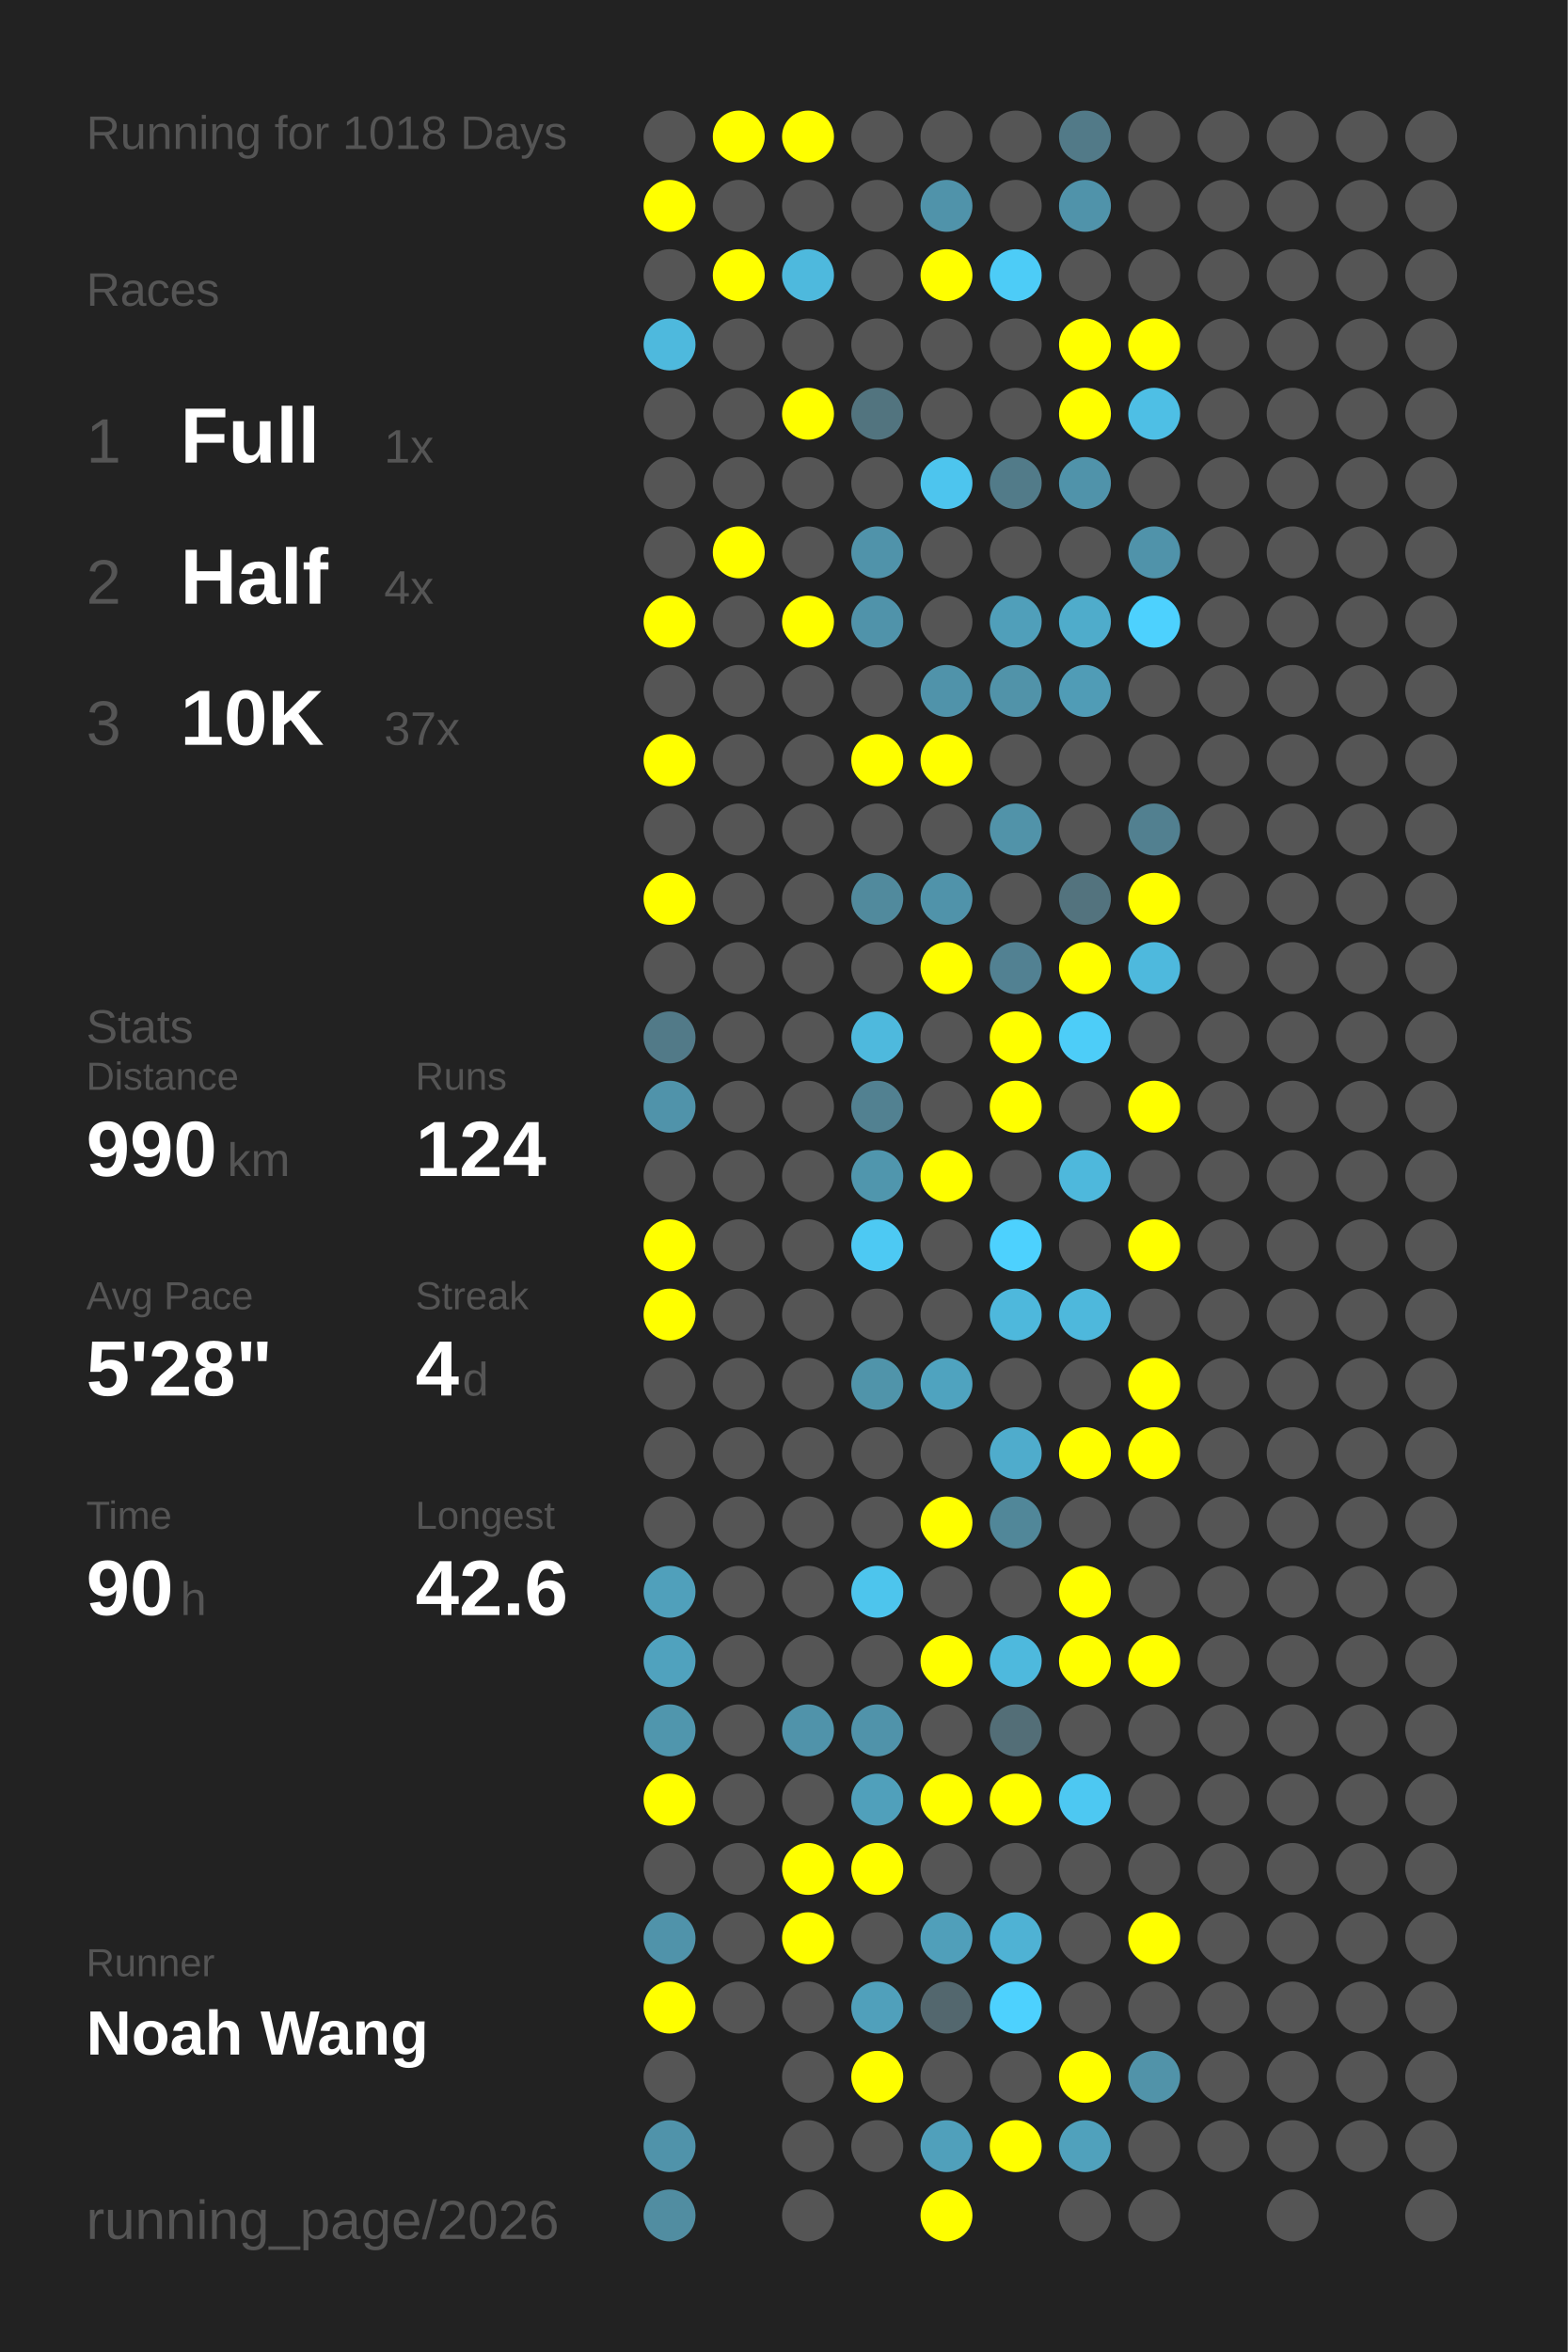
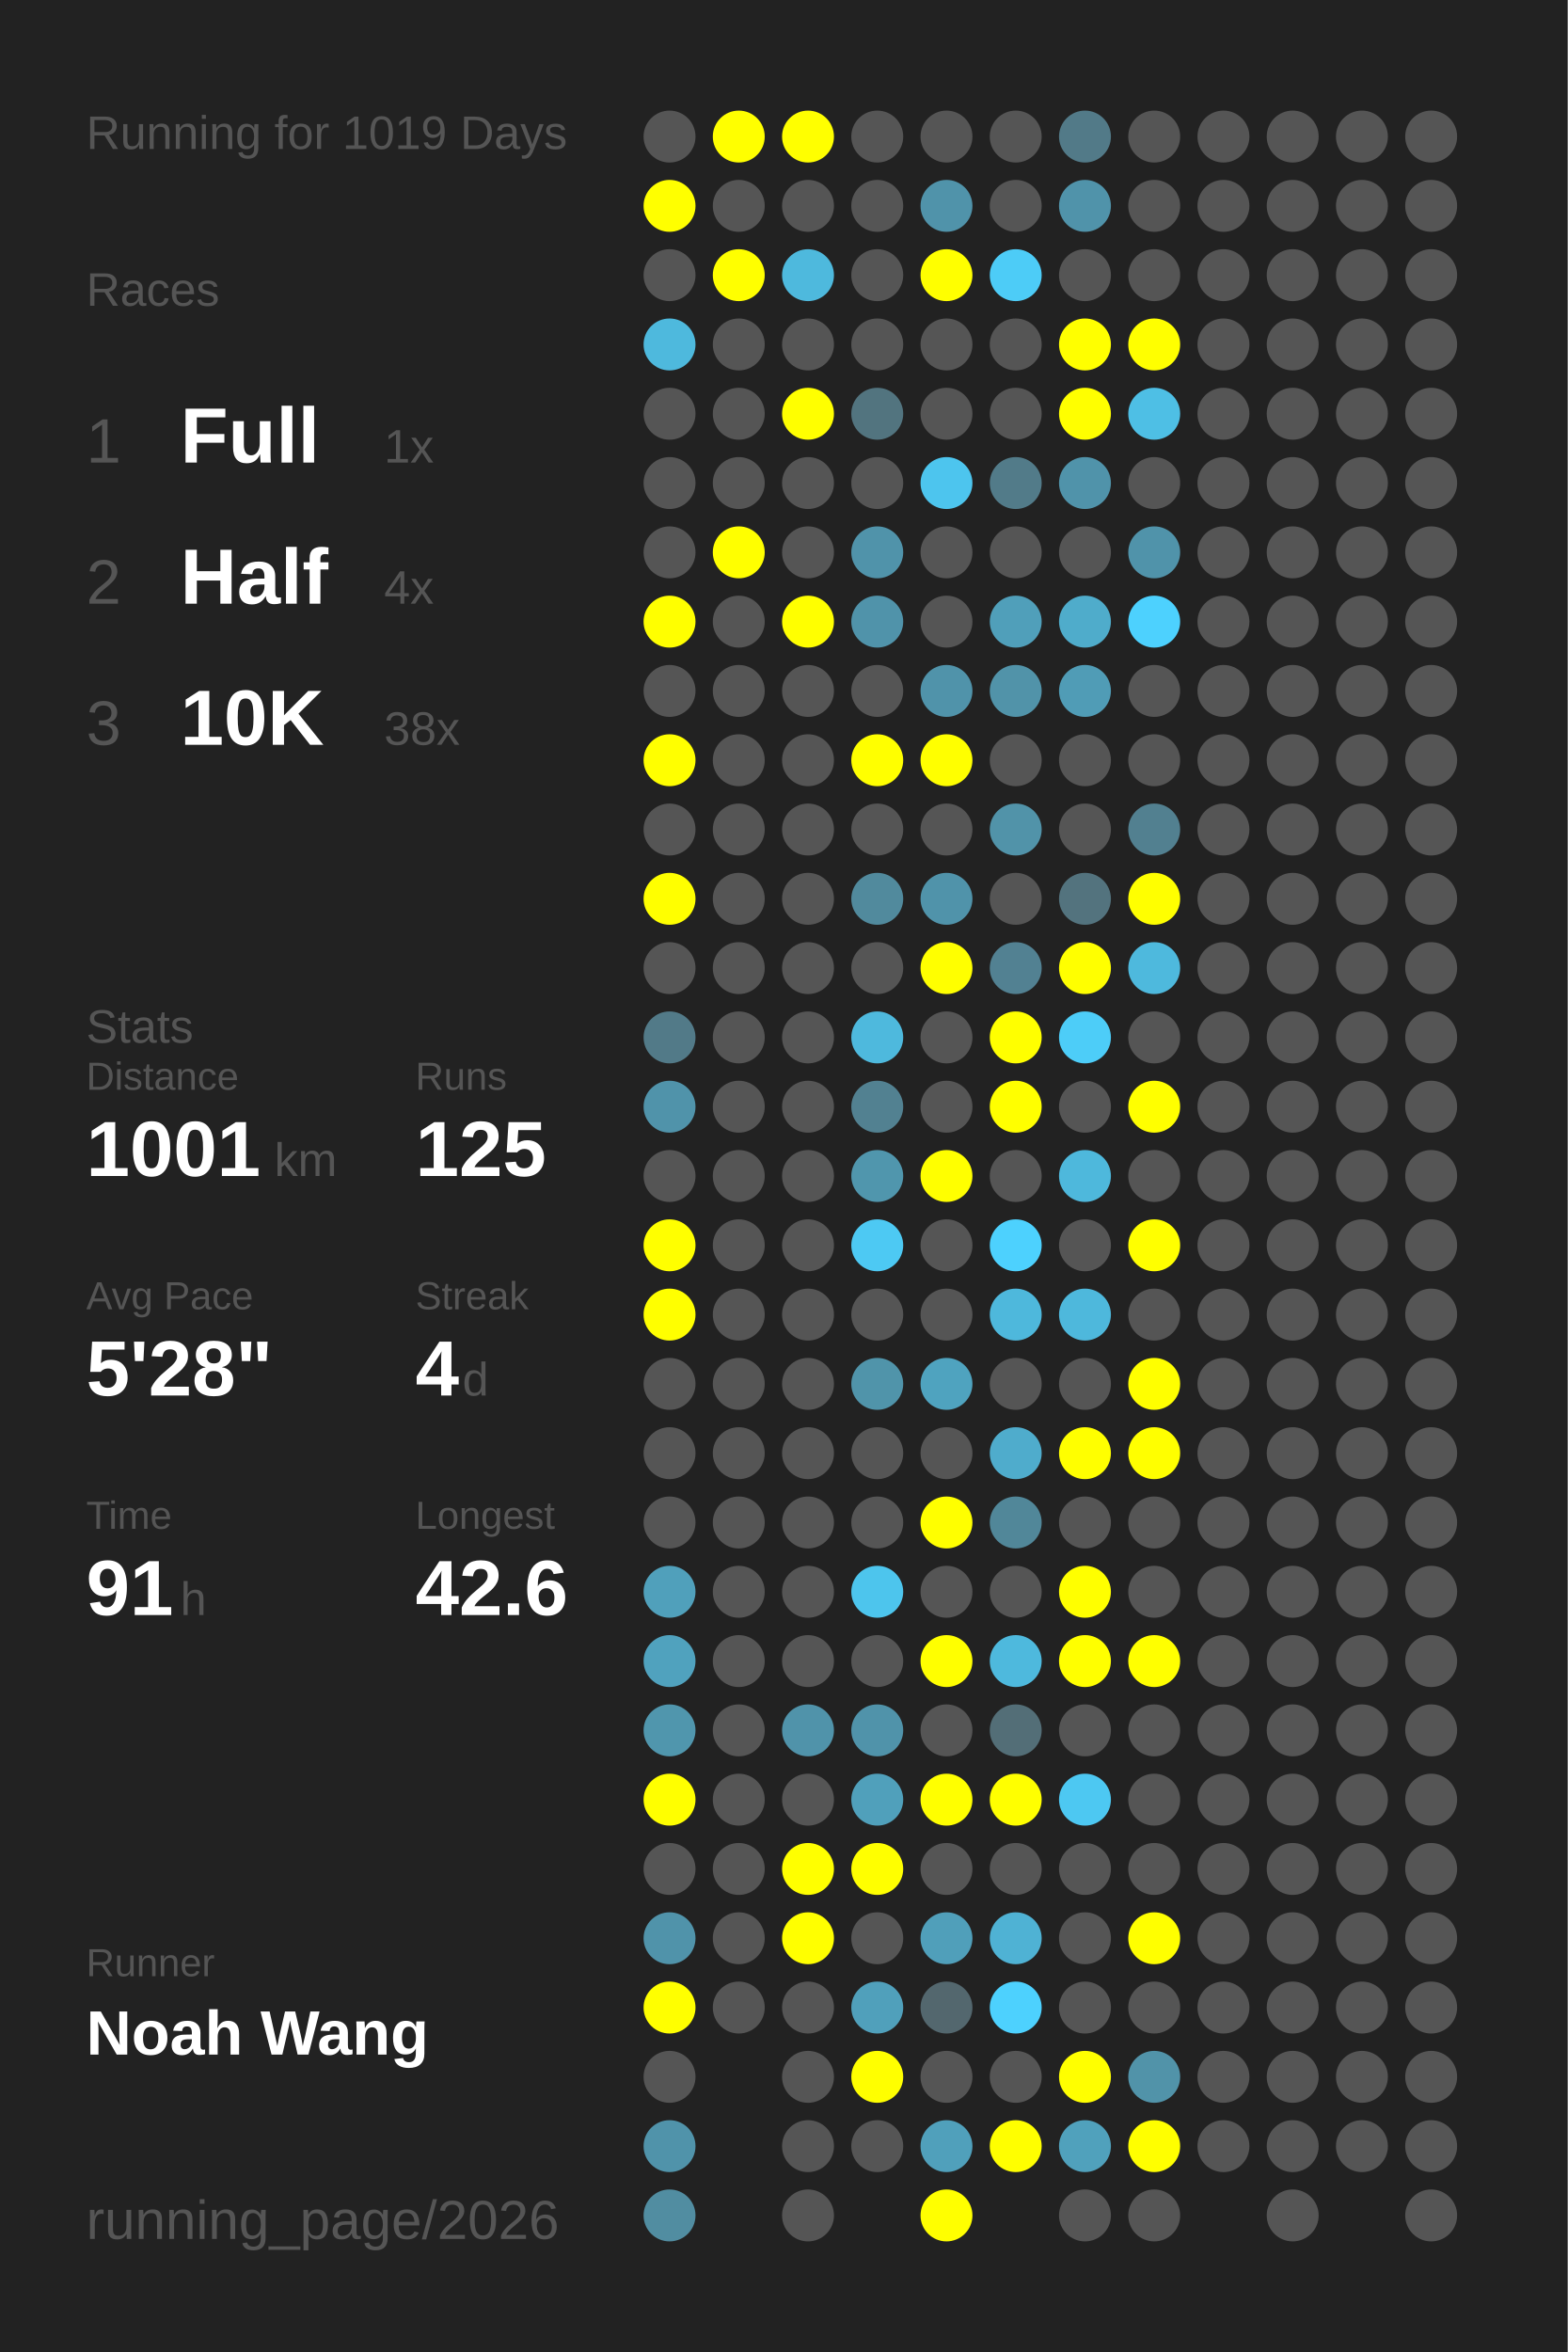
<svg xmlns="http://www.w3.org/2000/svg" baseProfile="full" height="300mm" version="1.1" viewBox="0,0,200,300" width="200mm">
  <defs />
  <rect fill="#222222" height="300" width="200" x="0" y="0" />
-   <text fill="#555555" style="font-size:6px; font-family:Arial;" x="11" y="19">Running for 1018 Days</text>
+   <text fill="#555555" style="font-size:6px; font-family:Arial;" x="11" y="19">Running for 1019 Days</text>
  <text fill="#555555" style="font-size:6px; font-family:Arial;" x="11" y="39">Races</text>
  <text fill="#555555" style="font-size:8px; font-family:Arial;" x="11" y="59">1</text>
  <text fill="#FFFFFF" style="font-size:10px; font-family:Arial; font-weight:bold;" x="23" y="59">Full</text>
  <text fill="#555555" style="font-size:6px; font-family:Arial;" x="49" y="59">1x</text>
  <text fill="#555555" style="font-size:8px; font-family:Arial;" x="11" y="77">2</text>
  <text fill="#FFFFFF" style="font-size:10px; font-family:Arial; font-weight:bold;" x="23" y="77">Half</text>
  <text fill="#555555" style="font-size:6px; font-family:Arial;" x="49" y="77">4x</text>
  <text fill="#555555" style="font-size:8px; font-family:Arial;" x="11" y="95">3</text>
  <text fill="#FFFFFF" style="font-size:10px; font-family:Arial; font-weight:bold;" x="23" y="95">10K</text>
-   <text fill="#555555" style="font-size:6px; font-family:Arial;" x="49" y="95">37x</text>
+   <text fill="#555555" style="font-size:6px; font-family:Arial;" x="49" y="95">38x</text>
  <text fill="#555555" style="font-size:6px; font-family:Arial;" x="11" y="133">Stats</text>
  <text fill="#555555" style="font-size:5px; font-family:Arial;" x="11" y="139">Distance</text>
-   <text fill="#FFFFFF" style="font-size:10px; font-family:Arial; font-weight:bold;" x="11" y="150">990</text>
-   <text fill="#555555" style="font-size:6px; font-family:Arial;" x="29" y="150">km</text>
+   <text fill="#FFFFFF" style="font-size:10px; font-family:Arial; font-weight:bold;" x="11" y="150">1001</text>
+   <text fill="#555555" style="font-size:6px; font-family:Arial;" x="35" y="150">km</text>
  <text fill="#555555" style="font-size:5px; font-family:Arial;" x="53" y="139">Runs</text>
-   <text fill="#FFFFFF" style="font-size:10px; font-family:Arial; font-weight:bold;" x="53" y="150">124</text>
+   <text fill="#FFFFFF" style="font-size:10px; font-family:Arial; font-weight:bold;" x="53" y="150">125</text>
  <text fill="#555555" style="font-size:5px; font-family:Arial;" x="11" y="167">Avg Pace</text>
  <text fill="#FFFFFF" style="font-size:10px; font-family:Arial; font-weight:bold;" x="11" y="178">5'28"</text>
  <text fill="#555555" style="font-size:5px; font-family:Arial;" x="53" y="167">Streak</text>
  <text fill="#FFFFFF" style="font-size:10px; font-family:Arial; font-weight:bold;" x="53" y="178">4</text>
  <text fill="#555555" style="font-size:6px; font-family:Arial;" x="59" y="178">d</text>
  <text fill="#555555" style="font-size:5px; font-family:Arial;" x="11" y="195">Time</text>
-   <text fill="#FFFFFF" style="font-size:10px; font-family:Arial; font-weight:bold;" x="11" y="206">90</text>
+   <text fill="#FFFFFF" style="font-size:10px; font-family:Arial; font-weight:bold;" x="11" y="206">91</text>
  <text fill="#555555" style="font-size:6px; font-family:Arial;" x="23" y="206">h</text>
  <text fill="#555555" style="font-size:5px; font-family:Arial;" x="53" y="195">Longest</text>
  <text fill="#FFFFFF" style="font-size:10px; font-family:Arial; font-weight:bold;" x="53" y="206">42.6</text>
  <text fill="#555555" style="font-size:5px; font-family:Arial;" x="11" y="252.065">Runner</text>
  <text fill="#FFFFFF" style="font-size:8px; font-family:Arial; font-weight:bold;" x="11" y="262.065">Noah Wang</text>
  <text fill="#555555" style="font-size:7px; font-family:Arial;" x="11" y="285.581">running_page/2026</text>
  <circle cx="85.417" cy="17.419" fill="#555555" r="3.312" />
  <circle cx="85.417" cy="26.258" fill="#FFFF00" r="3.312" />
  <circle cx="85.417" cy="35.097" fill="#555555" r="3.312" />
  <circle cx="85.417" cy="43.935" fill="#4eb9dd" r="3.312" />
  <circle cx="85.417" cy="52.774" fill="#555555" r="3.312" />
  <circle cx="85.417" cy="61.613" fill="#555555" r="3.312" />
  <circle cx="85.417" cy="70.452" fill="#555555" r="3.312" />
  <circle cx="85.417" cy="79.29" fill="#FFFF00" r="3.312" />
  <circle cx="85.417" cy="88.129" fill="#555555" r="3.312" />
  <circle cx="85.417" cy="96.968" fill="#FFFF00" r="3.312" />
  <circle cx="85.417" cy="105.806" fill="#555555" r="3.312" />
  <circle cx="85.417" cy="114.645" fill="#FFFF00" r="3.312" />
  <circle cx="85.417" cy="123.484" fill="#555555" r="3.312" />
  <circle cx="85.417" cy="132.323" fill="#527a88" r="3.312" />
  <circle cx="85.417" cy="141.161" fill="#5093aa" r="3.312" />
  <circle cx="85.417" cy="150" fill="#555555" r="3.312" />
  <circle cx="85.417" cy="158.839" fill="#FFFF00" r="3.312" />
  <circle cx="85.417" cy="167.677" fill="#FFFF00" r="3.312" />
  <circle cx="85.417" cy="176.516" fill="#555555" r="3.312" />
  <circle cx="85.417" cy="185.355" fill="#555555" r="3.312" />
  <circle cx="85.417" cy="194.194" fill="#555555" r="3.312" />
  <circle cx="85.417" cy="203.032" fill="#50a0bb" r="3.312" />
  <circle cx="85.417" cy="211.871" fill="#50a2be" r="3.312" />
  <circle cx="85.417" cy="220.71" fill="#5096ad" r="3.312" />
  <circle cx="85.417" cy="229.548" fill="#FFFF00" r="3.312" />
  <circle cx="85.417" cy="238.387" fill="#555555" r="3.312" />
  <circle cx="85.417" cy="247.226" fill="#5093aa" r="3.312" />
  <circle cx="85.417" cy="256.065" fill="#FFFF00" r="3.312" />
  <circle cx="85.417" cy="264.903" fill="#555555" r="3.312" />
  <circle cx="85.417" cy="273.742" fill="#5093aa" r="3.312" />
  <circle cx="85.417" cy="282.581" fill="#518da1" r="3.312" />
  <circle cx="94.25" cy="17.419" fill="#FFFF00" r="3.312" />
  <circle cx="94.25" cy="26.258" fill="#555555" r="3.312" />
  <circle cx="94.25" cy="35.097" fill="#FFFF00" r="3.312" />
  <circle cx="94.25" cy="43.935" fill="#555555" r="3.312" />
  <circle cx="94.25" cy="52.774" fill="#555555" r="3.312" />
  <circle cx="94.25" cy="61.613" fill="#555555" r="3.312" />
  <circle cx="94.25" cy="70.452" fill="#FFFF00" r="3.312" />
  <circle cx="94.25" cy="79.29" fill="#555555" r="3.312" />
  <circle cx="94.25" cy="88.129" fill="#555555" r="3.312" />
  <circle cx="94.25" cy="96.968" fill="#555555" r="3.312" />
  <circle cx="94.25" cy="105.806" fill="#555555" r="3.312" />
  <circle cx="94.25" cy="114.645" fill="#555555" r="3.312" />
  <circle cx="94.25" cy="123.484" fill="#555555" r="3.312" />
  <circle cx="94.25" cy="132.323" fill="#555555" r="3.312" />
  <circle cx="94.25" cy="141.161" fill="#555555" r="3.312" />
  <circle cx="94.25" cy="150" fill="#555555" r="3.312" />
  <circle cx="94.25" cy="158.839" fill="#555555" r="3.312" />
  <circle cx="94.25" cy="167.677" fill="#555555" r="3.312" />
  <circle cx="94.25" cy="176.516" fill="#555555" r="3.312" />
  <circle cx="94.25" cy="185.355" fill="#555555" r="3.312" />
  <circle cx="94.25" cy="194.194" fill="#555555" r="3.312" />
  <circle cx="94.25" cy="203.032" fill="#555555" r="3.312" />
  <circle cx="94.25" cy="211.871" fill="#555555" r="3.312" />
  <circle cx="94.25" cy="220.71" fill="#555555" r="3.312" />
  <circle cx="94.25" cy="229.548" fill="#555555" r="3.312" />
  <circle cx="94.25" cy="238.387" fill="#555555" r="3.312" />
  <circle cx="94.25" cy="247.226" fill="#555555" r="3.312" />
  <circle cx="94.25" cy="256.065" fill="#555555" r="3.312" />
  <circle cx="103.083" cy="17.419" fill="#FFFF00" r="3.312" />
  <circle cx="103.083" cy="26.258" fill="#555555" r="3.312" />
  <circle cx="103.083" cy="35.097" fill="#4eb9dd" r="3.312" />
  <circle cx="103.083" cy="43.935" fill="#555555" r="3.312" />
  <circle cx="103.083" cy="52.774" fill="#FFFF00" r="3.312" />
  <circle cx="103.083" cy="61.613" fill="#555555" r="3.312" />
  <circle cx="103.083" cy="70.452" fill="#555555" r="3.312" />
  <circle cx="103.083" cy="79.29" fill="#FFFF00" r="3.312" />
  <circle cx="103.083" cy="88.129" fill="#555555" r="3.312" />
  <circle cx="103.083" cy="96.968" fill="#555555" r="3.312" />
  <circle cx="103.083" cy="105.806" fill="#555555" r="3.312" />
  <circle cx="103.083" cy="114.645" fill="#555555" r="3.312" />
  <circle cx="103.083" cy="123.484" fill="#555555" r="3.312" />
  <circle cx="103.083" cy="132.323" fill="#555555" r="3.312" />
  <circle cx="103.083" cy="141.161" fill="#555555" r="3.312" />
  <circle cx="103.083" cy="150" fill="#555555" r="3.312" />
  <circle cx="103.083" cy="158.839" fill="#555555" r="3.312" />
  <circle cx="103.083" cy="167.677" fill="#555555" r="3.312" />
  <circle cx="103.083" cy="176.516" fill="#555555" r="3.312" />
  <circle cx="103.083" cy="185.355" fill="#555555" r="3.312" />
  <circle cx="103.083" cy="194.194" fill="#555555" r="3.312" />
  <circle cx="103.083" cy="203.032" fill="#555555" r="3.312" />
  <circle cx="103.083" cy="211.871" fill="#555555" r="3.312" />
  <circle cx="103.083" cy="220.71" fill="#5093aa" r="3.312" />
  <circle cx="103.083" cy="229.548" fill="#555555" r="3.312" />
  <circle cx="103.083" cy="238.387" fill="#FFFF00" r="3.312" />
  <circle cx="103.083" cy="247.226" fill="#FFFF00" r="3.312" />
  <circle cx="103.083" cy="256.065" fill="#555555" r="3.312" />
  <circle cx="103.083" cy="264.903" fill="#555555" r="3.312" />
  <circle cx="103.083" cy="273.742" fill="#555555" r="3.312" />
  <circle cx="103.083" cy="282.581" fill="#555555" r="3.312" />
  <circle cx="111.917" cy="17.419" fill="#555555" r="3.312" />
  <circle cx="111.917" cy="26.258" fill="#555555" r="3.312" />
  <circle cx="111.917" cy="35.097" fill="#555555" r="3.312" />
  <circle cx="111.917" cy="43.935" fill="#555555" r="3.312" />
  <circle cx="111.917" cy="52.774" fill="#52747f" r="3.312" />
  <circle cx="111.917" cy="61.613" fill="#555555" r="3.312" />
  <circle cx="111.917" cy="70.452" fill="#5093aa" r="3.312" />
  <circle cx="111.917" cy="79.29" fill="#5093aa" r="3.312" />
  <circle cx="111.917" cy="88.129" fill="#555555" r="3.312" />
  <circle cx="111.917" cy="96.968" fill="#FFFF00" r="3.312" />
  <circle cx="111.917" cy="105.806" fill="#555555" r="3.312" />
  <circle cx="111.917" cy="114.645" fill="#518a9d" r="3.312" />
  <circle cx="111.917" cy="123.484" fill="#555555" r="3.312" />
  <circle cx="111.917" cy="132.323" fill="#4eb9dd" r="3.312" />
  <circle cx="111.917" cy="141.161" fill="#528191" r="3.312" />
  <circle cx="111.917" cy="150" fill="#5096ad" r="3.312" />
  <circle cx="111.917" cy="158.839" fill="#4dc9f3" r="3.312" />
  <circle cx="111.917" cy="167.677" fill="#555555" r="3.312" />
  <circle cx="111.917" cy="176.516" fill="#5094aa" r="3.312" />
  <circle cx="111.917" cy="185.355" fill="#555555" r="3.312" />
  <circle cx="111.917" cy="194.194" fill="#555555" r="3.312" />
  <circle cx="111.917" cy="203.032" fill="#4dc5ed" r="3.312" />
  <circle cx="111.917" cy="211.871" fill="#555555" r="3.312" />
  <circle cx="111.917" cy="220.71" fill="#5093aa" r="3.312" />
  <circle cx="111.917" cy="229.548" fill="#50a0bb" r="3.312" />
  <circle cx="111.917" cy="238.387" fill="#FFFF00" r="3.312" />
  <circle cx="111.917" cy="247.226" fill="#555555" r="3.312" />
  <circle cx="111.917" cy="256.065" fill="#50a0bb" r="3.312" />
  <circle cx="111.917" cy="264.903" fill="#FFFF00" r="3.312" />
  <circle cx="111.917" cy="273.742" fill="#555555" r="3.312" />
  <circle cx="120.75" cy="17.419" fill="#555555" r="3.312" />
  <circle cx="120.75" cy="26.258" fill="#5093aa" r="3.312" />
  <circle cx="120.75" cy="35.097" fill="#FFFF00" r="3.312" />
  <circle cx="120.75" cy="43.935" fill="#555555" r="3.312" />
  <circle cx="120.75" cy="52.774" fill="#555555" r="3.312" />
  <circle cx="120.75" cy="61.613" fill="#4dc5ee" r="3.312" />
  <circle cx="120.75" cy="70.452" fill="#555555" r="3.312" />
  <circle cx="120.75" cy="79.29" fill="#555555" r="3.312" />
  <circle cx="120.75" cy="88.129" fill="#5093aa" r="3.312" />
  <circle cx="120.75" cy="96.968" fill="#FFFF00" r="3.312" />
  <circle cx="120.75" cy="105.806" fill="#555555" r="3.312" />
  <circle cx="120.75" cy="114.645" fill="#5093aa" r="3.312" />
  <circle cx="120.75" cy="123.484" fill="#FFFF00" r="3.312" />
  <circle cx="120.75" cy="132.323" fill="#555555" r="3.312" />
  <circle cx="120.75" cy="141.161" fill="#555555" r="3.312" />
  <circle cx="120.75" cy="150" fill="#FFFF00" r="3.312" />
  <circle cx="120.75" cy="158.839" fill="#555555" r="3.312" />
  <circle cx="120.75" cy="167.677" fill="#555555" r="3.312" />
  <circle cx="120.75" cy="176.516" fill="#4fa3bf" r="3.312" />
  <circle cx="120.75" cy="185.355" fill="#555555" r="3.312" />
  <circle cx="120.75" cy="194.194" fill="#FFFF00" r="3.312" />
  <circle cx="120.75" cy="203.032" fill="#555555" r="3.312" />
  <circle cx="120.75" cy="211.871" fill="#FFFF00" r="3.312" />
  <circle cx="120.75" cy="220.71" fill="#555555" r="3.312" />
  <circle cx="120.75" cy="229.548" fill="#FFFF00" r="3.312" />
  <circle cx="120.75" cy="238.387" fill="#555555" r="3.312" />
  <circle cx="120.75" cy="247.226" fill="#509fba" r="3.312" />
  <circle cx="120.75" cy="256.065" fill="#53676e" r="3.312" />
  <circle cx="120.75" cy="264.903" fill="#555555" r="3.312" />
  <circle cx="120.75" cy="273.742" fill="#50a0bb" r="3.312" />
  <circle cx="120.75" cy="282.581" fill="#FFFF00" r="3.312" />
  <circle cx="129.583" cy="17.419" fill="#555555" r="3.312" />
  <circle cx="129.583" cy="26.258" fill="#555555" r="3.312" />
  <circle cx="129.583" cy="35.097" fill="#4dccf7" r="3.312" />
  <circle cx="129.583" cy="43.935" fill="#555555" r="3.312" />
  <circle cx="129.583" cy="52.774" fill="#555555" r="3.312" />
  <circle cx="129.583" cy="61.613" fill="#527b89" r="3.312" />
  <circle cx="129.583" cy="70.452" fill="#555555" r="3.312" />
  <circle cx="129.583" cy="79.29" fill="#509fba" r="3.312" />
  <circle cx="129.583" cy="88.129" fill="#5193a9" r="3.312" />
  <circle cx="129.583" cy="96.968" fill="#555555" r="3.312" />
  <circle cx="129.583" cy="105.806" fill="#5193a9" r="3.312" />
  <circle cx="129.583" cy="114.645" fill="#555555" r="3.312" />
  <circle cx="129.583" cy="123.484" fill="#528192" r="3.312" />
  <circle cx="129.583" cy="132.323" fill="#FFFF00" r="3.312" />
  <circle cx="129.583" cy="141.161" fill="#FFFF00" r="3.312" />
  <circle cx="129.583" cy="150" fill="#555555" r="3.312" />
  <circle cx="129.583" cy="158.839" fill="#4dd1fe" r="3.312" />
  <circle cx="129.583" cy="167.677" fill="#4eb8dc" r="3.312" />
  <circle cx="129.583" cy="176.516" fill="#555555" r="3.312" />
  <circle cx="129.583" cy="185.355" fill="#4faccc" r="3.312" />
  <circle cx="129.583" cy="194.194" fill="#518799" r="3.312" />
  <circle cx="129.583" cy="203.032" fill="#555555" r="3.312" />
  <circle cx="129.583" cy="211.871" fill="#4eb9dd" r="3.312" />
  <circle cx="129.583" cy="220.71" fill="#536e77" r="3.312" />
  <circle cx="129.583" cy="229.548" fill="#FFFF00" r="3.312" />
  <circle cx="129.583" cy="238.387" fill="#555555" r="3.312" />
  <circle cx="129.583" cy="247.226" fill="#4fb2d4" r="3.312" />
  <circle cx="129.583" cy="256.065" fill="#4dd1fe" r="3.312" />
  <circle cx="129.583" cy="264.903" fill="#555555" r="3.312" />
  <circle cx="129.583" cy="273.742" fill="#FFFF00" r="3.312" />
  <circle cx="138.417" cy="17.419" fill="#527a88" r="3.312" />
  <circle cx="138.417" cy="26.258" fill="#5093aa" r="3.312" />
  <circle cx="138.417" cy="35.097" fill="#555555" r="3.312" />
  <circle cx="138.417" cy="43.935" fill="#FFFF00" r="3.312" />
  <circle cx="138.417" cy="52.774" fill="#FFFF00" r="3.312" />
  <circle cx="138.417" cy="61.613" fill="#5093aa" r="3.312" />
  <circle cx="138.417" cy="70.452" fill="#555555" r="3.312" />
  <circle cx="138.417" cy="79.29" fill="#4faccb" r="3.312" />
  <circle cx="138.417" cy="88.129" fill="#509cb6" r="3.312" />
  <circle cx="138.417" cy="96.968" fill="#555555" r="3.312" />
  <circle cx="138.417" cy="105.806" fill="#555555" r="3.312" />
  <circle cx="138.417" cy="114.645" fill="#53737e" r="3.312" />
  <circle cx="138.417" cy="123.484" fill="#FFFF00" r="3.312" />
  <circle cx="138.417" cy="132.323" fill="#4dcdf8" r="3.312" />
  <circle cx="138.417" cy="141.161" fill="#555555" r="3.312" />
  <circle cx="138.417" cy="150" fill="#4eb8dc" r="3.312" />
  <circle cx="138.417" cy="158.839" fill="#555555" r="3.312" />
  <circle cx="138.417" cy="167.677" fill="#4eb8dc" r="3.312" />
  <circle cx="138.417" cy="176.516" fill="#555555" r="3.312" />
  <circle cx="138.417" cy="185.355" fill="#FFFF00" r="3.312" />
  <circle cx="138.417" cy="194.194" fill="#555555" r="3.312" />
  <circle cx="138.417" cy="203.032" fill="#FFFF00" r="3.312" />
  <circle cx="138.417" cy="211.871" fill="#FFFF00" r="3.312" />
  <circle cx="138.417" cy="220.71" fill="#555555" r="3.312" />
  <circle cx="138.417" cy="229.548" fill="#4dc8f2" r="3.312" />
  <circle cx="138.417" cy="238.387" fill="#555555" r="3.312" />
  <circle cx="138.417" cy="247.226" fill="#555555" r="3.312" />
  <circle cx="138.417" cy="256.065" fill="#555555" r="3.312" />
  <circle cx="138.417" cy="264.903" fill="#FFFF00" r="3.312" />
  <circle cx="138.417" cy="273.742" fill="#50a1bc" r="3.312" />
  <circle cx="138.417" cy="282.581" fill="#555555" r="3.312" />
  <circle cx="147.25" cy="17.419" fill="#555555" r="3.312" />
  <circle cx="147.25" cy="26.258" fill="#555555" r="3.312" />
  <circle cx="147.25" cy="35.097" fill="#555555" r="3.312" />
  <circle cx="147.25" cy="43.935" fill="#FFFF00" r="3.312" />
  <circle cx="147.25" cy="52.774" fill="#4ebfe5" r="3.312" />
  <circle cx="147.25" cy="61.613" fill="#555555" r="3.312" />
  <circle cx="147.25" cy="70.452" fill="#5093aa" r="3.312" />
  <circle cx="147.25" cy="79.29" fill="#4dd1fe" r="3.312" />
  <circle cx="147.25" cy="88.129" fill="#555555" r="3.312" />
  <circle cx="147.25" cy="96.968" fill="#555555" r="3.312" />
  <circle cx="147.25" cy="105.806" fill="#528090" r="3.312" />
  <circle cx="147.25" cy="114.645" fill="#FFFF00" r="3.312" />
  <circle cx="147.25" cy="123.484" fill="#4eb9dd" r="3.312" />
  <circle cx="147.25" cy="132.323" fill="#555555" r="3.312" />
  <circle cx="147.25" cy="141.161" fill="#FFFF00" r="3.312" />
  <circle cx="147.25" cy="150" fill="#555555" r="3.312" />
  <circle cx="147.25" cy="158.839" fill="#FFFF00" r="3.312" />
  <circle cx="147.25" cy="167.677" fill="#555555" r="3.312" />
  <circle cx="147.25" cy="176.516" fill="#FFFF00" r="3.312" />
  <circle cx="147.25" cy="185.355" fill="#FFFF00" r="3.312" />
  <circle cx="147.25" cy="194.194" fill="#555555" r="3.312" />
  <circle cx="147.25" cy="203.032" fill="#555555" r="3.312" />
  <circle cx="147.25" cy="211.871" fill="#FFFF00" r="3.312" />
  <circle cx="147.25" cy="220.71" fill="#555555" r="3.312" />
  <circle cx="147.25" cy="229.548" fill="#555555" r="3.312" />
  <circle cx="147.25" cy="238.387" fill="#555555" r="3.312" />
  <circle cx="147.25" cy="247.226" fill="#FFFF00" r="3.312" />
  <circle cx="147.25" cy="256.065" fill="#555555" r="3.312" />
  <circle cx="147.25" cy="264.903" fill="#5193a9" r="3.312" />
-   <circle cx="147.25" cy="273.742" fill="#555555" r="3.312" />
+   <circle cx="147.25" cy="273.742" fill="#FFFF00" r="3.312" />
  <circle cx="147.25" cy="282.581" fill="#555555" r="3.312" />
  <circle cx="156.083" cy="17.419" fill="#555555" r="3.312" />
  <circle cx="156.083" cy="26.258" fill="#555555" r="3.312" />
  <circle cx="156.083" cy="35.097" fill="#555555" r="3.312" />
  <circle cx="156.083" cy="43.935" fill="#555555" r="3.312" />
  <circle cx="156.083" cy="52.774" fill="#555555" r="3.312" />
  <circle cx="156.083" cy="61.613" fill="#555555" r="3.312" />
  <circle cx="156.083" cy="70.452" fill="#555555" r="3.312" />
  <circle cx="156.083" cy="79.29" fill="#555555" r="3.312" />
  <circle cx="156.083" cy="88.129" fill="#555555" r="3.312" />
  <circle cx="156.083" cy="96.968" fill="#555555" r="3.312" />
  <circle cx="156.083" cy="105.806" fill="#555555" r="3.312" />
  <circle cx="156.083" cy="114.645" fill="#555555" r="3.312" />
  <circle cx="156.083" cy="123.484" fill="#555555" r="3.312" />
  <circle cx="156.083" cy="132.323" fill="#555555" r="3.312" />
  <circle cx="156.083" cy="141.161" fill="#555555" r="3.312" />
  <circle cx="156.083" cy="150" fill="#555555" r="3.312" />
  <circle cx="156.083" cy="158.839" fill="#555555" r="3.312" />
  <circle cx="156.083" cy="167.677" fill="#555555" r="3.312" />
  <circle cx="156.083" cy="176.516" fill="#555555" r="3.312" />
  <circle cx="156.083" cy="185.355" fill="#555555" r="3.312" />
  <circle cx="156.083" cy="194.194" fill="#555555" r="3.312" />
  <circle cx="156.083" cy="203.032" fill="#555555" r="3.312" />
  <circle cx="156.083" cy="211.871" fill="#555555" r="3.312" />
  <circle cx="156.083" cy="220.71" fill="#555555" r="3.312" />
  <circle cx="156.083" cy="229.548" fill="#555555" r="3.312" />
  <circle cx="156.083" cy="238.387" fill="#555555" r="3.312" />
  <circle cx="156.083" cy="247.226" fill="#555555" r="3.312" />
  <circle cx="156.083" cy="256.065" fill="#555555" r="3.312" />
  <circle cx="156.083" cy="264.903" fill="#555555" r="3.312" />
  <circle cx="156.083" cy="273.742" fill="#555555" r="3.312" />
  <circle cx="164.917" cy="17.419" fill="#555555" r="3.312" />
  <circle cx="164.917" cy="26.258" fill="#555555" r="3.312" />
  <circle cx="164.917" cy="35.097" fill="#555555" r="3.312" />
  <circle cx="164.917" cy="43.935" fill="#555555" r="3.312" />
  <circle cx="164.917" cy="52.774" fill="#555555" r="3.312" />
  <circle cx="164.917" cy="61.613" fill="#555555" r="3.312" />
  <circle cx="164.917" cy="70.452" fill="#555555" r="3.312" />
  <circle cx="164.917" cy="79.29" fill="#555555" r="3.312" />
  <circle cx="164.917" cy="88.129" fill="#555555" r="3.312" />
  <circle cx="164.917" cy="96.968" fill="#555555" r="3.312" />
  <circle cx="164.917" cy="105.806" fill="#555555" r="3.312" />
  <circle cx="164.917" cy="114.645" fill="#555555" r="3.312" />
  <circle cx="164.917" cy="123.484" fill="#555555" r="3.312" />
  <circle cx="164.917" cy="132.323" fill="#555555" r="3.312" />
  <circle cx="164.917" cy="141.161" fill="#555555" r="3.312" />
  <circle cx="164.917" cy="150" fill="#555555" r="3.312" />
  <circle cx="164.917" cy="158.839" fill="#555555" r="3.312" />
  <circle cx="164.917" cy="167.677" fill="#555555" r="3.312" />
  <circle cx="164.917" cy="176.516" fill="#555555" r="3.312" />
  <circle cx="164.917" cy="185.355" fill="#555555" r="3.312" />
  <circle cx="164.917" cy="194.194" fill="#555555" r="3.312" />
  <circle cx="164.917" cy="203.032" fill="#555555" r="3.312" />
  <circle cx="164.917" cy="211.871" fill="#555555" r="3.312" />
  <circle cx="164.917" cy="220.71" fill="#555555" r="3.312" />
  <circle cx="164.917" cy="229.548" fill="#555555" r="3.312" />
  <circle cx="164.917" cy="238.387" fill="#555555" r="3.312" />
  <circle cx="164.917" cy="247.226" fill="#555555" r="3.312" />
  <circle cx="164.917" cy="256.065" fill="#555555" r="3.312" />
  <circle cx="164.917" cy="264.903" fill="#555555" r="3.312" />
  <circle cx="164.917" cy="273.742" fill="#555555" r="3.312" />
  <circle cx="164.917" cy="282.581" fill="#555555" r="3.312" />
  <circle cx="173.75" cy="17.419" fill="#555555" r="3.312" />
  <circle cx="173.75" cy="26.258" fill="#555555" r="3.312" />
  <circle cx="173.75" cy="35.097" fill="#555555" r="3.312" />
  <circle cx="173.75" cy="43.935" fill="#555555" r="3.312" />
  <circle cx="173.75" cy="52.774" fill="#555555" r="3.312" />
  <circle cx="173.75" cy="61.613" fill="#555555" r="3.312" />
  <circle cx="173.75" cy="70.452" fill="#555555" r="3.312" />
  <circle cx="173.75" cy="79.29" fill="#555555" r="3.312" />
  <circle cx="173.75" cy="88.129" fill="#555555" r="3.312" />
  <circle cx="173.75" cy="96.968" fill="#555555" r="3.312" />
  <circle cx="173.75" cy="105.806" fill="#555555" r="3.312" />
  <circle cx="173.75" cy="114.645" fill="#555555" r="3.312" />
  <circle cx="173.75" cy="123.484" fill="#555555" r="3.312" />
  <circle cx="173.75" cy="132.323" fill="#555555" r="3.312" />
  <circle cx="173.75" cy="141.161" fill="#555555" r="3.312" />
  <circle cx="173.75" cy="150" fill="#555555" r="3.312" />
  <circle cx="173.75" cy="158.839" fill="#555555" r="3.312" />
  <circle cx="173.75" cy="167.677" fill="#555555" r="3.312" />
  <circle cx="173.75" cy="176.516" fill="#555555" r="3.312" />
  <circle cx="173.75" cy="185.355" fill="#555555" r="3.312" />
  <circle cx="173.75" cy="194.194" fill="#555555" r="3.312" />
  <circle cx="173.75" cy="203.032" fill="#555555" r="3.312" />
  <circle cx="173.75" cy="211.871" fill="#555555" r="3.312" />
  <circle cx="173.75" cy="220.71" fill="#555555" r="3.312" />
  <circle cx="173.75" cy="229.548" fill="#555555" r="3.312" />
  <circle cx="173.75" cy="238.387" fill="#555555" r="3.312" />
  <circle cx="173.75" cy="247.226" fill="#555555" r="3.312" />
  <circle cx="173.75" cy="256.065" fill="#555555" r="3.312" />
  <circle cx="173.75" cy="264.903" fill="#555555" r="3.312" />
  <circle cx="173.75" cy="273.742" fill="#555555" r="3.312" />
  <circle cx="182.583" cy="17.419" fill="#555555" r="3.312" />
  <circle cx="182.583" cy="26.258" fill="#555555" r="3.312" />
  <circle cx="182.583" cy="35.097" fill="#555555" r="3.312" />
  <circle cx="182.583" cy="43.935" fill="#555555" r="3.312" />
  <circle cx="182.583" cy="52.774" fill="#555555" r="3.312" />
  <circle cx="182.583" cy="61.613" fill="#555555" r="3.312" />
  <circle cx="182.583" cy="70.452" fill="#555555" r="3.312" />
  <circle cx="182.583" cy="79.29" fill="#555555" r="3.312" />
  <circle cx="182.583" cy="88.129" fill="#555555" r="3.312" />
  <circle cx="182.583" cy="96.968" fill="#555555" r="3.312" />
  <circle cx="182.583" cy="105.806" fill="#555555" r="3.312" />
  <circle cx="182.583" cy="114.645" fill="#555555" r="3.312" />
  <circle cx="182.583" cy="123.484" fill="#555555" r="3.312" />
  <circle cx="182.583" cy="132.323" fill="#555555" r="3.312" />
  <circle cx="182.583" cy="141.161" fill="#555555" r="3.312" />
  <circle cx="182.583" cy="150" fill="#555555" r="3.312" />
  <circle cx="182.583" cy="158.839" fill="#555555" r="3.312" />
  <circle cx="182.583" cy="167.677" fill="#555555" r="3.312" />
  <circle cx="182.583" cy="176.516" fill="#555555" r="3.312" />
  <circle cx="182.583" cy="185.355" fill="#555555" r="3.312" />
  <circle cx="182.583" cy="194.194" fill="#555555" r="3.312" />
  <circle cx="182.583" cy="203.032" fill="#555555" r="3.312" />
  <circle cx="182.583" cy="211.871" fill="#555555" r="3.312" />
  <circle cx="182.583" cy="220.71" fill="#555555" r="3.312" />
  <circle cx="182.583" cy="229.548" fill="#555555" r="3.312" />
  <circle cx="182.583" cy="238.387" fill="#555555" r="3.312" />
  <circle cx="182.583" cy="247.226" fill="#555555" r="3.312" />
  <circle cx="182.583" cy="256.065" fill="#555555" r="3.312" />
  <circle cx="182.583" cy="264.903" fill="#555555" r="3.312" />
  <circle cx="182.583" cy="273.742" fill="#555555" r="3.312" />
  <circle cx="182.583" cy="282.581" fill="#555555" r="3.312" />
</svg>
